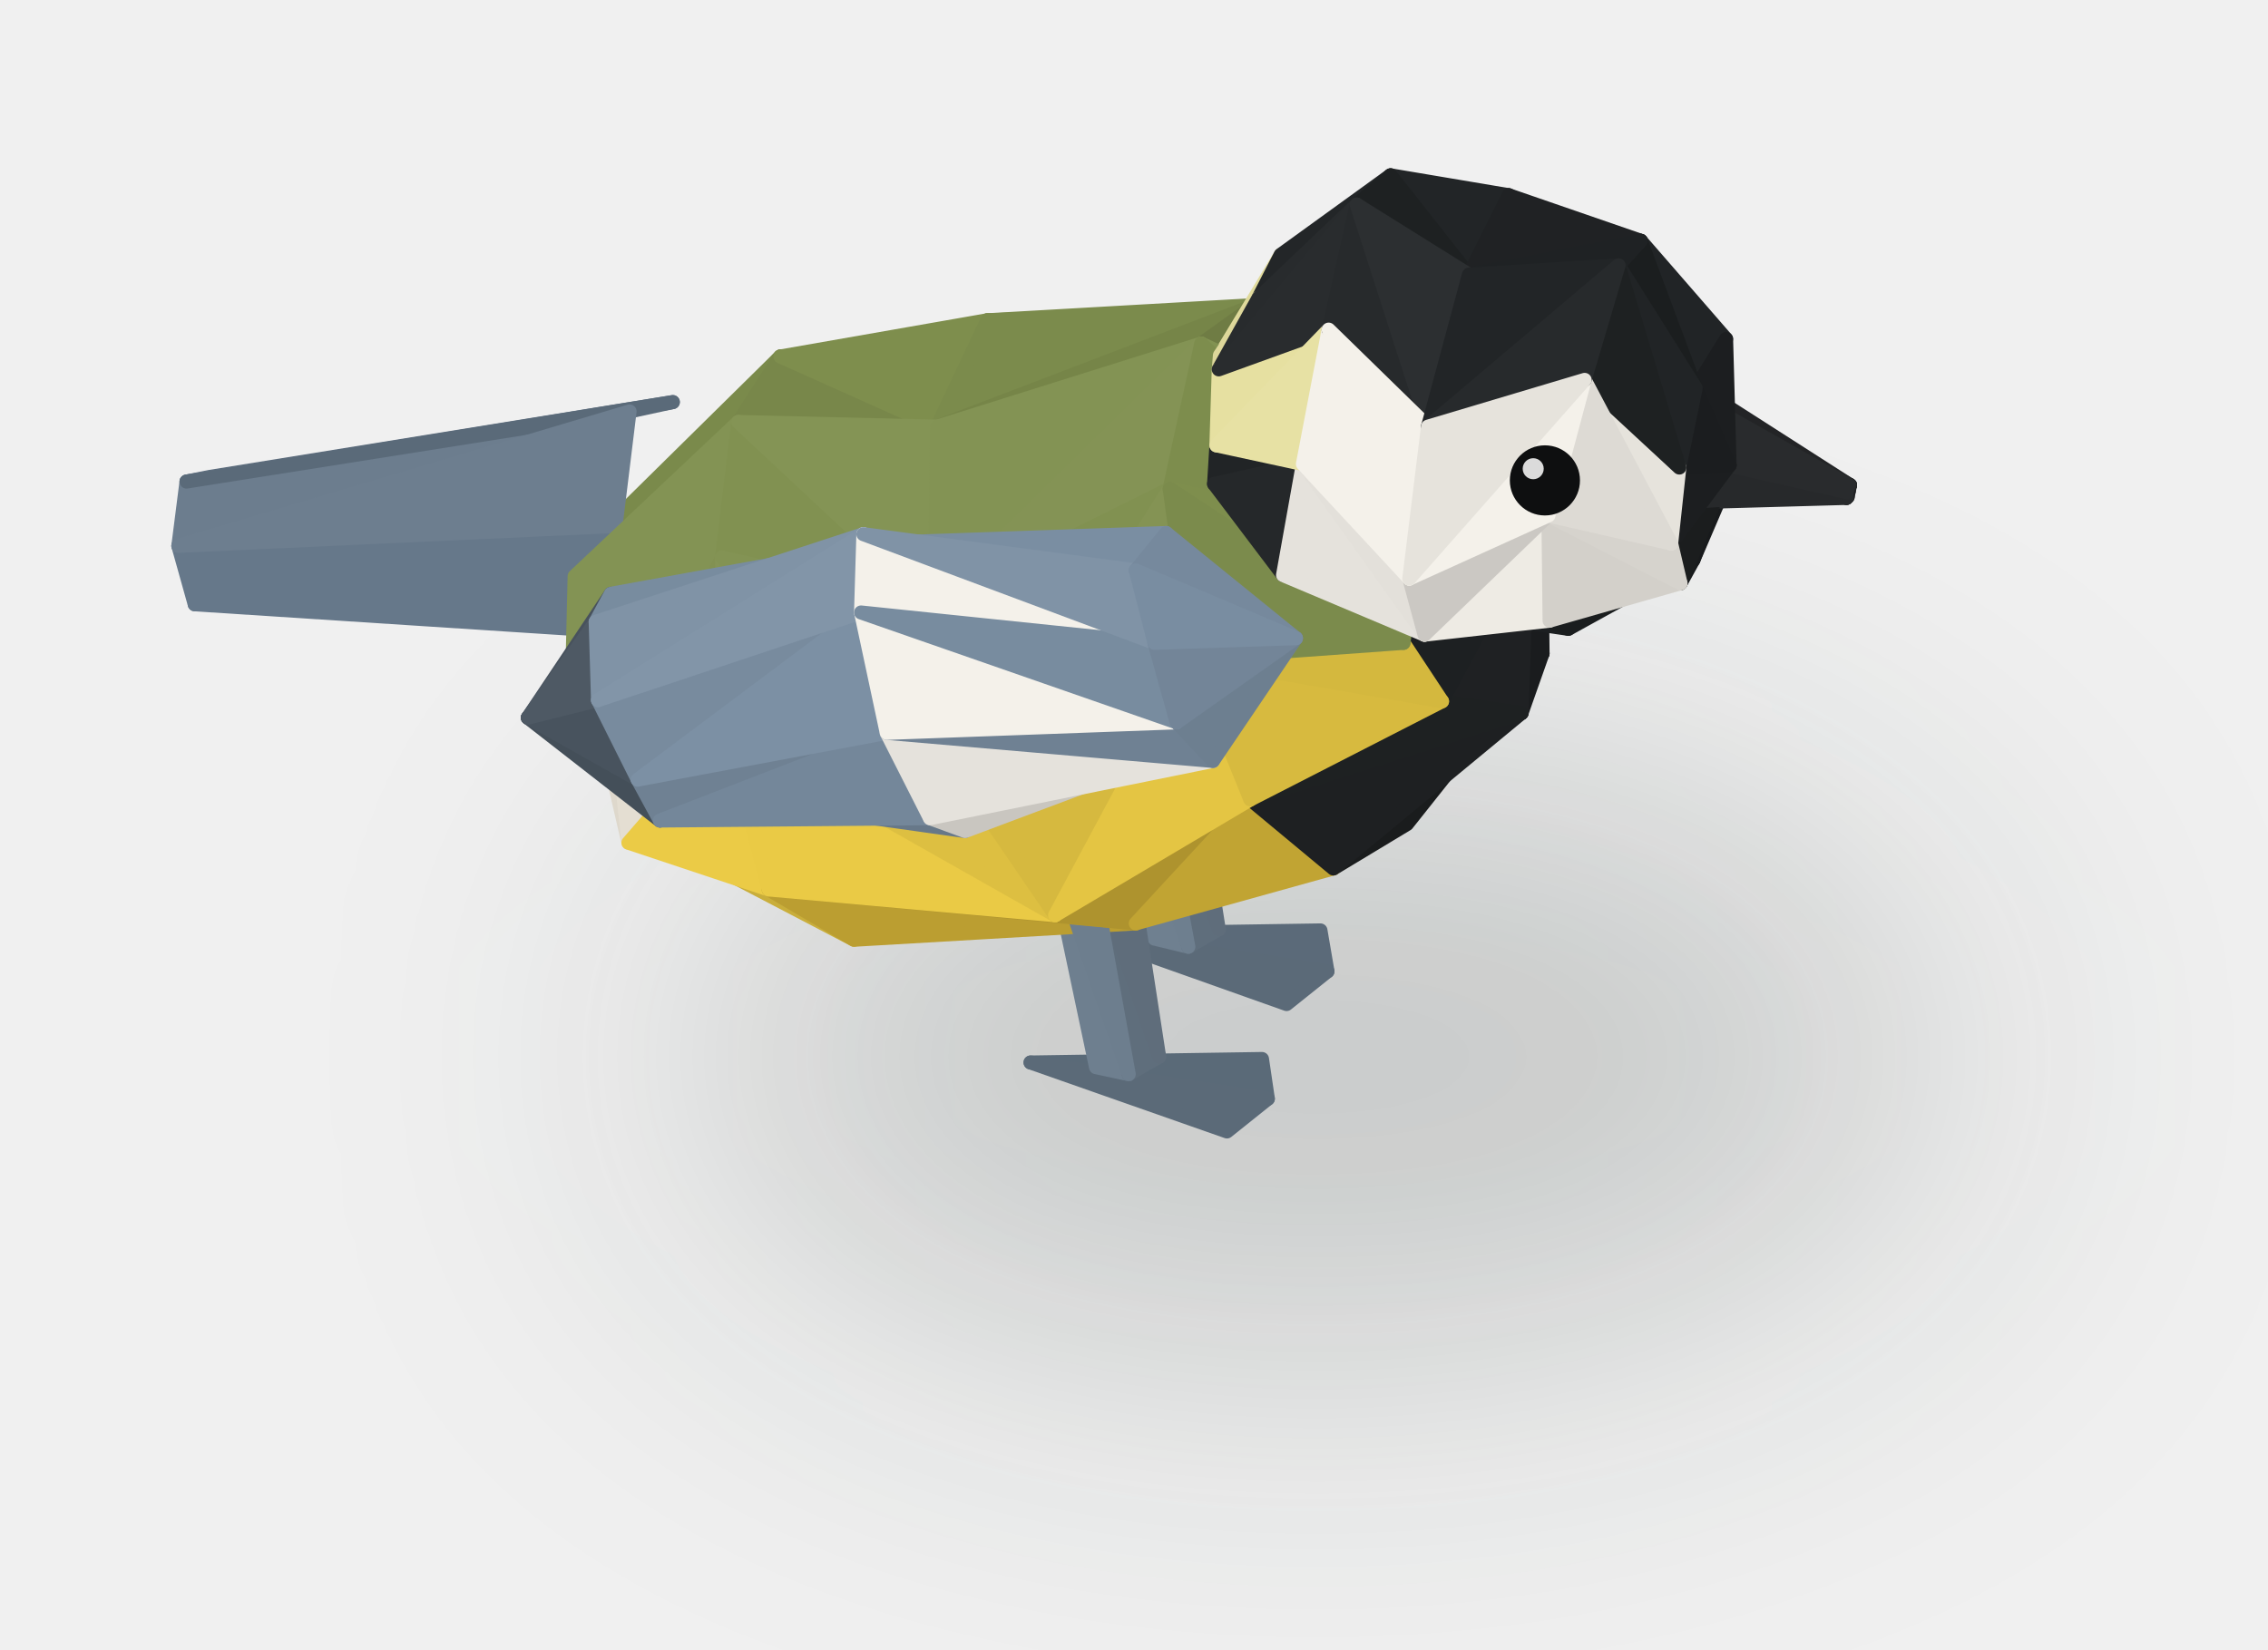
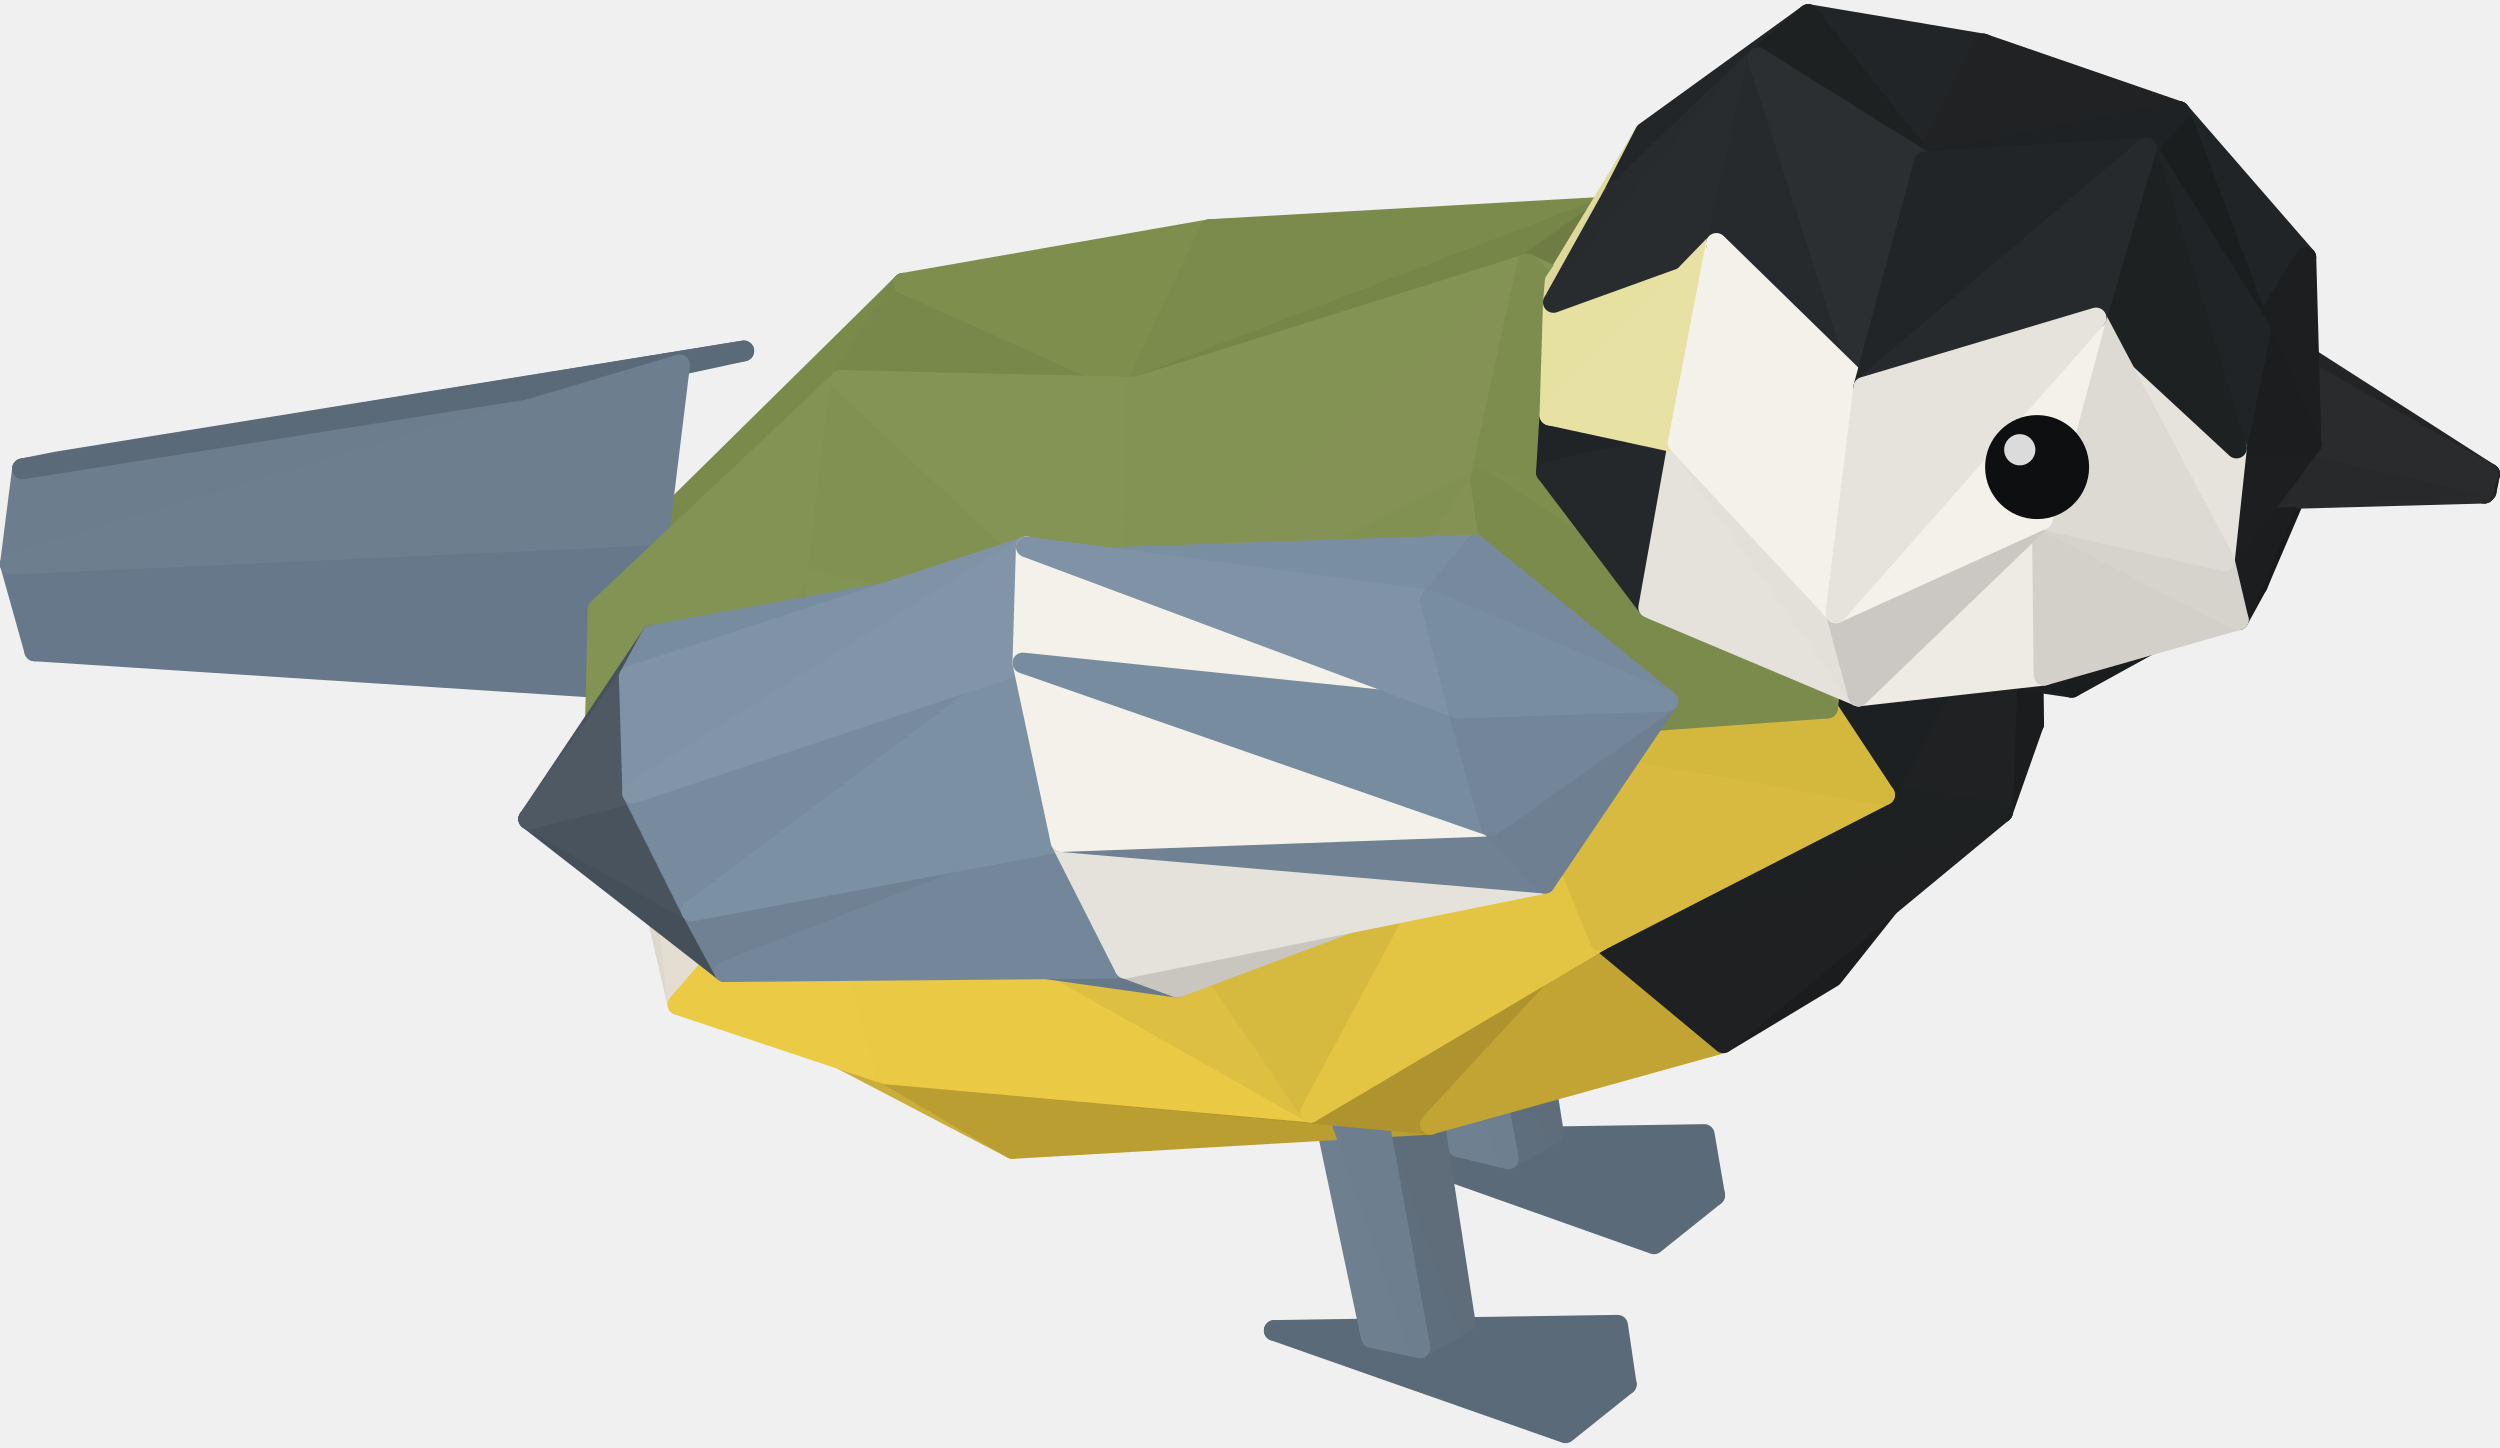
- <svg xmlns="http://www.w3.org/2000/svg" viewBox="-9.04 -8.66 19.35 14.11" width="77" height="56">
-   <defs>
-     <filter id="soft" x="-60%" y="-60%" width="220%" height="220%">
-       <feGaussianBlur stdDeviation="1.6" />
-     </filter>
-     <filter id="soft2" x="-60%" y="-60%" width="220%" height="220%">
-       <feGaussianBlur stdDeviation="0.7" />
-     </filter>
-   </defs>
-   <ellipse cx="2.20" cy="0.38" rx="5.51" ry="2.55" fill="#1E2A26" opacity="0.20" filter="url(#soft)" />
+ <svg xmlns="http://www.w3.org/2000/svg" viewBox="-7.600 -7.220 14.420 8.300" width="57" height="33">
  <path d="M0.25 -0.67 L2.23 -0.70 L2.29 -0.35 Z" fill="#5B6A79" stroke="#5B6A79" stroke-width="0.12" stroke-linejoin="round" />
  <path d="M0.25 -0.67 L2.29 -0.35 L1.94 -0.07 Z" fill="#5B6A78" stroke="#5B6A78" stroke-width="0.12" stroke-linejoin="round" />
  <path d="M-0.25 0.43 L1.73 0.40 L1.78 0.74 Z" fill="#5A6A78" stroke="#5A6A78" stroke-width="0.12" stroke-linejoin="round" />
  <path d="M-0.25 0.43 L1.78 0.74 L1.43 1.02 Z" fill="#5B6A78" stroke="#5B6A78" stroke-width="0.12" stroke-linejoin="round" />
  <path d="M0.41 -2.57 L1.10 -0.56 L0.81 -0.63 Z" fill="#6F8090" stroke="#6F8090" stroke-width="0.12" stroke-linejoin="round" />
  <path d="M0.74 -2.49 L1.36 -0.71 L1.10 -0.56 Z" fill="#5F6E7C" stroke="#5F6E7C" stroke-width="0.12" stroke-linejoin="round" />
  <path d="M0.74 -2.49 L1.05 -2.67 L1.36 -0.71 Z" fill="#5F6D7B" stroke="#5F6D7B" stroke-width="0.12" stroke-linejoin="round" />
  <path d="M0.41 -2.57 L0.74 -2.49 L1.10 -0.56 Z" fill="#6E7F8F" stroke="#6E7F8F" stroke-width="0.12" stroke-linejoin="round" />
  <path d="M-3.31 -5.22 L-7.47 -4.54 L-7.27 -4.58 Z" fill="#5B6B7C" stroke="#5B6B7C" stroke-width="0.12" stroke-linejoin="round" />
  <path d="M-4.00 -2.79 L-3.76 -2.11 L-3.69 -1.45 Z" fill="#DED8CC" stroke="#DED8CC" stroke-width="0.12" stroke-linejoin="round" />
  <path d="M-3.68 -5.14 L-7.54 -3.99 L-7.47 -4.54 Z" fill="#6C7D8E" stroke="#6C7D8E" stroke-width="0.12" stroke-linejoin="round" />
  <path d="M-2.39 -5.61 L-4.15 -3.73 L-3.81 -4.21 Z" fill="#7A8A4B" stroke="#7A8A4B" stroke-width="0.12" stroke-linejoin="round" />
  <path d="M-3.31 -5.22 L-3.68 -5.14 L-7.47 -4.54 Z" fill="#5A6A79" stroke="#5A6A79" stroke-width="0.12" stroke-linejoin="round" />
  <path d="M-3.80 -4.16 L-7.40 -3.49 L-7.54 -3.99 Z" fill="#66788A" stroke="#66788A" stroke-width="0.12" stroke-linejoin="round" />
  <path d="M-0.10 -1.47 L0.59 0.53 L0.31 0.47 Z" fill="#6E7F8F" stroke="#6E7F8F" stroke-width="0.12" stroke-linejoin="round" />
  <path d="M-2.49 -1.05 L-1.76 -0.62 L-3.31 -1.43 Z" fill="#C9AE3B" stroke="#C9AE3B" stroke-width="0.12" stroke-linejoin="round" />
  <path d="M0.24 -1.40 L0.85 0.38 L0.59 0.53 Z" fill="#5F6E7C" stroke="#5F6E7C" stroke-width="0.12" stroke-linejoin="round" />
  <path d="M-2.39 -5.61 L-2.75 -5.05 L-4.15 -3.73 Z" fill="#7A8A4B" stroke="#7A8A4B" stroke-width="0.12" stroke-linejoin="round" />
  <path d="M-3.80 -4.16 L-3.55 -3.24 L-7.40 -3.49 Z" fill="#66788A" stroke="#66788A" stroke-width="0.12" stroke-linejoin="round" />
  <path d="M2.34 -5.60 L-0.62 -5.92 L0.04 -5.94 Z" fill="#6E7C44" stroke="#6E7C44" stroke-width="0.12" stroke-linejoin="round" />
  <path d="M-3.68 -5.14 L-3.80 -4.16 L-7.54 -3.99 Z" fill="#6D7E8F" stroke="#6D7E8F" stroke-width="0.12" stroke-linejoin="round" />
  <path d="M0.24 -1.40 L0.55 -1.57 L0.85 0.38 Z" fill="#5F6D7B" stroke="#5F6D7B" stroke-width="0.12" stroke-linejoin="round" />
  <path d="M0.65 -0.76 L-1.76 -0.62 L-2.49 -1.05 Z" fill="#BB9E31" stroke="#BB9E31" stroke-width="0.12" stroke-linejoin="round" />
  <path d="M-0.10 -1.47 L0.24 -1.40 L0.59 0.53 Z" fill="#6D7E8E" stroke="#6D7E8E" stroke-width="0.12" stroke-linejoin="round" />
  <path d="M-2.75 -5.05 L-4.17 -2.89 L-4.15 -3.73 Z" fill="#839354" stroke="#839354" stroke-width="0.12" stroke-linejoin="round" />
  <path d="M-2.85 -2.42 L-3.69 -1.45 L-3.76 -2.11 Z" fill="#E4DED2" stroke="#E4DED2" stroke-width="0.12" stroke-linejoin="round" />
  <path d="M-2.89 -3.89 L-3.76 -2.11 L-4.17 -2.89 Z" fill="#829152" stroke="#829152" stroke-width="0.12" stroke-linejoin="round" />
  <path d="M-2.85 -2.42 L-2.49 -1.05 L-3.69 -1.45 Z" fill="#EBCB46" stroke="#EBCB46" stroke-width="0.12" stroke-linejoin="round" />
  <path d="M-1.05 -5.01 L-2.75 -5.05 L-2.39 -5.61 Z" fill="#78874A" stroke="#78874A" stroke-width="0.12" stroke-linejoin="round" />
  <path d="M-0.04 -0.83 L0.65 -0.76 L-2.49 -1.05 Z" fill="#B1952E" stroke="#B1952E" stroke-width="0.12" stroke-linejoin="round" />
  <path d="M-2.75 -5.05 L-2.89 -3.89 L-4.17 -2.89 Z" fill="#839354" stroke="#839354" stroke-width="0.12" stroke-linejoin="round" />
  <path d="M-0.62 -5.92 L-1.05 -5.01 L-2.39 -5.61 Z" fill="#7E8E4D" stroke="#7E8E4D" stroke-width="0.12" stroke-linejoin="round" />
  <path d="M4.13 -3.07 L2.97 -1.61 L2.34 -1.23 Z" fill="#1A1C1D" stroke="#1A1C1D" stroke-width="0.12" stroke-linejoin="round" />
  <path d="M-2.89 -3.89 L-2.85 -2.42 L-3.76 -2.11 Z" fill="#829152" stroke="#829152" stroke-width="0.12" stroke-linejoin="round" />
  <path d="M3.53 -5.27 L3.18 -5.29 L2.34 -5.60 Z" fill="#6B7942" stroke="#6B7942" stroke-width="0.12" stroke-linejoin="round" />
  <path d="M4.00 -4.01 L3.74 -4.69 L4.12 -3.90 Z" fill="#1A1C1E" stroke="#1A1C1E" stroke-width="0.12" stroke-linejoin="round" />
  <path d="M4.00 -4.01 L4.12 -3.90 L4.13 -3.07 Z" fill="#191B1D" stroke="#191B1D" stroke-width="0.12" stroke-linejoin="round" />
  <path d="M1.63 -1.82 L0.65 -0.76 L-0.04 -0.83 Z" fill="#AE932E" stroke="#AE932E" stroke-width="0.12" stroke-linejoin="round" />
  <path d="M1.63 -1.82 L2.34 -1.23 L0.65 -0.76 Z" fill="#C1A433" stroke="#C1A433" stroke-width="0.12" stroke-linejoin="round" />
  <path d="M-0.04 -0.83 L-2.49 -1.05 L-2.85 -2.42 Z" fill="#EACA45" stroke="#EACA45" stroke-width="0.12" stroke-linejoin="round" />
  <path d="M1.67 -6.05 L-1.05 -5.01 L-0.62 -5.92 Z" fill="#7B8B4C" stroke="#7B8B4C" stroke-width="0.12" stroke-linejoin="round" />
  <path d="M4.00 -4.01 L4.13 -3.07 L3.95 -2.56 Z" fill="#1A1C1E" stroke="#1A1C1E" stroke-width="0.12" stroke-linejoin="round" />
  <path d="M-4.55 -2.52 L-3.61 -1.99 L-3.42 -1.64 Z" fill="#444F59" stroke="#444F59" stroke-width="0.12" stroke-linejoin="round" />
  <path d="M-1.07 -3.48 L-2.89 -3.89 L-2.75 -5.05 Z" fill="#819151" stroke="#819151" stroke-width="0.12" stroke-linejoin="round" />
  <path d="M-0.73 -1.84 L-0.04 -0.83 L-2.85 -2.42 Z" fill="#DDBF41" stroke="#DDBF41" stroke-width="0.12" stroke-linejoin="round" />
  <path d="M1.67 -6.05 L1.21 -5.72 L-1.05 -5.01 Z" fill="#768548" stroke="#768548" stroke-width="0.12" stroke-linejoin="round" />
  <path d="M-1.05 -5.01 L-1.07 -3.48 L-2.75 -5.05 Z" fill="#849455" stroke="#849455" stroke-width="0.12" stroke-linejoin="round" />
  <path d="M-1.11 -1.66 L-0.81 -1.55 L-3.29 -1.90 Z" fill="#677889" stroke="#677889" stroke-width="0.12" stroke-linejoin="round" />
  <path d="M4.00 -4.01 L3.18 -5.29 L3.53 -5.27 Z" fill="#BEA438" stroke="#BEA438" stroke-width="0.12" stroke-linejoin="round" />
  <path d="M-0.73 -1.84 L-2.85 -2.42 L-2.89 -3.89 Z" fill="#859456" stroke="#859456" stroke-width="0.12" stroke-linejoin="round" />
  <path d="M-4.55 -2.52 L-3.95 -2.67 L-3.61 -1.99 Z" fill="#48535E" stroke="#48535E" stroke-width="0.12" stroke-linejoin="round" />
  <path d="M3.95 -2.56 L2.34 -1.23 L1.63 -1.82 Z" fill="#1E2022" stroke="#1E2022" stroke-width="0.12" stroke-linejoin="round" />
  <path d="M-4.55 -2.52 L-3.84 -3.58 L-3.97 -3.34 Z" fill="#48525D" stroke="#48525D" stroke-width="0.12" stroke-linejoin="round" />
  <path d="M4.00 -4.01 L3.95 -2.56 L3.27 -2.66 Z" fill="#1F2123" stroke="#1F2123" stroke-width="0.12" stroke-linejoin="round" />
  <path d="M3.18 -5.29 L3.07 -4.86 L1.67 -6.05 Z" fill="#778649" stroke="#778649" stroke-width="0.12" stroke-linejoin="round" />
  <path d="M-4.55 -2.52 L-3.97 -3.34 L-3.95 -2.67 Z" fill="#4E5964" stroke="#4E5964" stroke-width="0.12" stroke-linejoin="round" />
  <path d="M3.07 -4.86 L1.21 -5.72 L1.67 -6.05 Z" fill="#6F7C44" stroke="#6F7C44" stroke-width="0.12" stroke-linejoin="round" />
  <path d="M3.27 -2.66 L3.95 -2.56 L1.63 -1.82 Z" fill="#1E2122" stroke="#1E2122" stroke-width="0.12" stroke-linejoin="round" />
  <path d="M3.40 -3.42 L2.13 -3.62 L1.91 -3.74 Z" fill="#1D2021" stroke="#1D2021" stroke-width="0.12" stroke-linejoin="round" />
  <path d="M-1.48 -2.39 L-3.42 -1.64 L-3.61 -1.99 Z" fill="#6F8193" stroke="#6F8193" stroke-width="0.12" stroke-linejoin="round" />
  <path d="M-1.07 -3.48 L-0.73 -1.84 L-2.89 -3.89 Z" fill="#839354" stroke="#839354" stroke-width="0.12" stroke-linejoin="round" />
  <path d="M5.02 -6.07 L3.84 -6.99 L4.05 -6.88 Z" fill="#1C1E20" stroke="#1C1E20" stroke-width="0.12" stroke-linejoin="round" />
  <path d="M4.00 -4.01 L3.27 -2.66 L2.94 -3.16 Z" fill="#1D2022" stroke="#1D2022" stroke-width="0.12" stroke-linejoin="round" />
  <path d="M4.00 -4.01 L3.07 -4.86 L3.18 -5.29 Z" fill="#697640" stroke="#697640" stroke-width="0.12" stroke-linejoin="round" />
  <path d="M-1.42 -4.02 L-3.97 -3.34 L-3.84 -3.58 Z" fill="#788C9F" stroke="#788C9F" stroke-width="0.12" stroke-linejoin="round" />
  <path d="M1.14 -3.03 L-0.04 -0.83 L-0.73 -1.84 Z" fill="#D6B93F" stroke="#D6B93F" stroke-width="0.12" stroke-linejoin="round" />
  <path d="M1.21 -5.72 L-1.07 -3.48 L-1.05 -5.01 Z" fill="#839354" stroke="#839354" stroke-width="0.12" stroke-linejoin="round" />
  <path d="M-1.48 -2.39 L-1.11 -1.66 L-3.42 -1.64 Z" fill="#74879A" stroke="#74879A" stroke-width="0.12" stroke-linejoin="round" />
  <path d="M1.14 -3.03 L1.63 -1.82 L-0.04 -0.83 Z" fill="#E4C543" stroke="#E4C543" stroke-width="0.12" stroke-linejoin="round" />
  <path d="M1.43 -2.39 L-0.81 -1.55 L-1.11 -1.66 Z" fill="#C9C6C0" stroke="#C9C6C0" stroke-width="0.12" stroke-linejoin="round" />
  <path d="M4.19 -3.35 L4.35 -3.28 L3.40 -3.42 Z" fill="#1C1F21" stroke="#1C1F21" stroke-width="0.12" stroke-linejoin="round" />
  <path d="M5.73 -4.68 L5.66 -4.43 L5.42 -3.87 Z" fill="#191B1D" stroke="#191B1D" stroke-width="0.12" stroke-linejoin="round" />
  <path d="M1.37 -5.62 L1.34 -4.85 L1.32 -4.52 Z" fill="#212426" stroke="#212426" stroke-width="0.12" stroke-linejoin="round" />
  <path d="M-1.70 -3.42 L-3.61 -1.99 L-3.95 -2.67 Z" fill="#788B9E" stroke="#788B9E" stroke-width="0.12" stroke-linejoin="round" />
  <path d="M-1.68 -4.09 L-3.95 -2.67 L-3.97 -3.34 Z" fill="#8093A6" stroke="#8093A6" stroke-width="0.12" stroke-linejoin="round" />
  <path d="M4.00 -4.01 L2.94 -3.16 L3.05 -4.00 Z" fill="#1D1F21" stroke="#1D1F21" stroke-width="0.12" stroke-linejoin="round" />
  <path d="M3.27 -2.66 L1.63 -1.82 L1.14 -3.03 Z" fill="#D7BA3F" stroke="#D7BA3F" stroke-width="0.12" stroke-linejoin="round" />
  <path d="M1.21 -5.72 L0.94 -4.48 L-1.07 -3.48 Z" fill="#849355" stroke="#849355" stroke-width="0.12" stroke-linejoin="round" />
  <path d="M1.37 -5.62 L1.89 -6.48 L1.70 -6.11 Z" fill="#E0DA9C" stroke="#E0DA9C" stroke-width="0.12" stroke-linejoin="round" />
  <path d="M4.00 -4.01 L3.05 -4.00 L3.07 -4.86 Z" fill="#C5AA3A" stroke="#C5AA3A" stroke-width="0.12" stroke-linejoin="round" />
  <path d="M2.83 -7.16 L1.70 -6.11 L1.89 -6.48 Z" fill="#232628" stroke="#232628" stroke-width="0.12" stroke-linejoin="round" />
  <path d="M2.94 -3.16 L3.27 -2.66 L1.14 -3.03 Z" fill="#D4B83E" stroke="#D4B83E" stroke-width="0.12" stroke-linejoin="round" />
  <path d="M5.42 -3.87 L4.35 -3.28 L4.19 -3.35 Z" fill="#1A1D1E" stroke="#1A1D1E" stroke-width="0.12" stroke-linejoin="round" />
  <path d="M0.94 -4.48 L-0.73 -1.84 L-1.07 -3.48 Z" fill="#819151" stroke="#819151" stroke-width="0.12" stroke-linejoin="round" />
  <path d="M3.07 -4.86 L3.05 -4.00 L1.21 -5.72 Z" fill="#829252" stroke="#829252" stroke-width="0.12" stroke-linejoin="round" />
  <path d="M5.73 -4.68 L5.42 -3.87 L5.31 -3.67 Z" fill="#181A1C" stroke="#181A1C" stroke-width="0.12" stroke-linejoin="round" />
  <path d="M3.05 -4.00 L0.94 -4.48 L1.21 -5.72 Z" fill="#7D8D4D" stroke="#7D8D4D" stroke-width="0.12" stroke-linejoin="round" />
  <path d="M-1.70 -3.42 L-1.48 -2.39 L-3.61 -1.99 Z" fill="#7C90A4" stroke="#7C90A4" stroke-width="0.12" stroke-linejoin="round" />
  <path d="M1.37 -5.62 L1.70 -6.11 L1.36 -5.50 Z" fill="#DDD79A" stroke="#DDD79A" stroke-width="0.12" stroke-linejoin="round" />
  <path d="M0.94 -4.48 L1.14 -3.03 L-0.73 -1.84 Z" fill="#849354" stroke="#849354" stroke-width="0.12" stroke-linejoin="round" />
  <path d="M1.31 -2.15 L-1.11 -1.66 L-1.48 -2.39 Z" fill="#E5E2DC" stroke="#E5E2DC" stroke-width="0.12" stroke-linejoin="round" />
  <path d="M3.05 -4.00 L2.94 -3.16 L0.94 -4.48 Z" fill="#7E8E4D" stroke="#7E8E4D" stroke-width="0.12" stroke-linejoin="round" />
  <path d="M2.94 -3.16 L1.14 -3.03 L0.94 -4.48 Z" fill="#7B8B4C" stroke="#7B8B4C" stroke-width="0.12" stroke-linejoin="round" />
  <path d="M-1.68 -4.09 L-1.70 -3.42 L-3.95 -2.67 Z" fill="#8295A8" stroke="#8295A8" stroke-width="0.12" stroke-linejoin="round" />
  <path d="M2.08 -4.69 L1.32 -4.52 L1.34 -4.85 Z" fill="#212426" stroke="#212426" stroke-width="0.12" stroke-linejoin="round" />
  <path d="M5.51 -5.21 L5.59 -5.26 L6.76 -4.51 Z" fill="#232426" stroke="#232426" stroke-width="0.12" stroke-linejoin="round" />
  <path d="M2.08 -4.69 L1.91 -3.74 L1.32 -4.52 Z" fill="#25282A" stroke="#25282A" stroke-width="0.12" stroke-linejoin="round" />
  <path d="M6.74 -4.46 L6.75 -4.46 L6.74 -4.41 Z" fill="#1F2022" stroke="#1F2022" stroke-width="0.12" stroke-linejoin="round" />
  <path d="M6.74 -4.46 L6.76 -4.51 L6.75 -4.46 Z" fill="#1E2021" stroke="#1E2021" stroke-width="0.12" stroke-linejoin="round" />
  <path d="M6.74 -4.46 L6.74 -4.41 L6.73 -4.40 Z" fill="#1F2022" stroke="#1F2022" stroke-width="0.12" stroke-linejoin="round" />
  <path d="M6.74 -4.46 L6.75 -4.51 L6.76 -4.51 Z" fill="#1E1F21" stroke="#1E1F21" stroke-width="0.12" stroke-linejoin="round" />
  <path d="M6.74 -4.46 L6.73 -4.40 L6.73 -4.45 Z" fill="#1E2021" stroke="#1E2021" stroke-width="0.12" stroke-linejoin="round" />
  <path d="M6.74 -4.46 L6.73 -4.45 L6.75 -4.51 Z" fill="#1E1F21" stroke="#1E1F21" stroke-width="0.12" stroke-linejoin="round" />
  <path d="M5.29 -4.36 L6.73 -4.45 L6.73 -4.40 Z" fill="#282A2C" stroke="#282A2C" stroke-width="0.12" stroke-linejoin="round" />
  <path d="M5.51 -5.21 L6.76 -4.51 L6.75 -4.51 Z" fill="#232526" stroke="#232526" stroke-width="0.12" stroke-linejoin="round" />
  <path d="M5.73 -4.68 L5.31 -3.67 L5.23 -4.01 Z" fill="#1B1D1E" stroke="#1B1D1E" stroke-width="0.12" stroke-linejoin="round" />
  <path d="M3.12 -3.23 L1.91 -3.74 L2.08 -4.69 Z" fill="#E5E2DC" stroke="#E5E2DC" stroke-width="0.12" stroke-linejoin="round" />
  <path d="M3.84 -6.99 L3.50 -6.31 L2.83 -7.16 Z" fill="#222527" stroke="#222527" stroke-width="0.12" stroke-linejoin="round" />
  <path d="M5.70 -5.76 L5.44 -5.34 L4.97 -6.60 Z" fill="#212426" stroke="#212426" stroke-width="0.12" stroke-linejoin="round" />
  <path d="M5.29 -4.36 L5.36 -4.76 L6.73 -4.45 Z" fill="#27292B" stroke="#27292B" stroke-width="0.12" stroke-linejoin="round" />
  <path d="M5.36 -4.76 L6.75 -4.51 L6.73 -4.45 Z" fill="#292B2D" stroke="#292B2D" stroke-width="0.12" stroke-linejoin="round" />
  <path d="M2.54 -6.91 L1.36 -5.50 L1.70 -6.11 Z" fill="#282B2D" stroke="#282B2D" stroke-width="0.12" stroke-linejoin="round" />
  <path d="M5.36 -4.76 L5.51 -5.21 L6.75 -4.51 Z" fill="#292B2D" stroke="#292B2D" stroke-width="0.12" stroke-linejoin="round" />
  <path d="M1.00 -2.48 L1.31 -2.15 L-1.48 -2.39 Z" fill="#6F8193" stroke="#6F8193" stroke-width="0.12" stroke-linejoin="round" />
  <path d="M5.73 -4.68 L5.44 -5.34 L5.70 -5.76 Z" fill="#1C1E20" stroke="#1C1E20" stroke-width="0.12" stroke-linejoin="round" />
  <path d="M3.50 -6.31 L2.54 -6.91 L2.83 -7.16 Z" fill="#1E2122" stroke="#1E2122" stroke-width="0.12" stroke-linejoin="round" />
  <path d="M4.97 -6.60 L3.50 -6.31 L3.84 -6.99 Z" fill="#202224" stroke="#202224" stroke-width="0.12" stroke-linejoin="round" />
  <path d="M2.30 -5.84 L1.34 -4.85 L1.36 -5.50 Z" fill="#E6E0A1" stroke="#E6E0A1" stroke-width="0.12" stroke-linejoin="round" />
  <path d="M1.00 -2.48 L-1.48 -2.39 L-1.70 -3.42 Z" fill="#F4F1EA" stroke="#F4F1EA" stroke-width="0.12" stroke-linejoin="round" />
  <path d="M4.18 -4.25 L4.19 -3.35 L3.12 -3.23 Z" fill="#EEEBE4" stroke="#EEEBE4" stroke-width="0.12" stroke-linejoin="round" />
  <path d="M5.44 -5.34 L4.78 -6.39 L4.97 -6.60 Z" fill="#1B1E1F" stroke="#1B1E1F" stroke-width="0.12" stroke-linejoin="round" />
  <path d="M0.91 -4.10 L0.65 -3.78 L-1.42 -4.02 Z" fill="#7A8EA2" stroke="#7A8EA2" stroke-width="0.12" stroke-linejoin="round" />
  <path d="M2.99 -3.71 L3.12 -3.23 L2.08 -4.69 Z" fill="#E3E0DA" stroke="#E3E0DA" stroke-width="0.12" stroke-linejoin="round" />
  <path d="M5.73 -4.68 L5.23 -4.01 L5.30 -4.66 Z" fill="#1C1E20" stroke="#1C1E20" stroke-width="0.12" stroke-linejoin="round" />
  <path d="M2.02 -3.20 L1.31 -2.15 L1.00 -2.48 Z" fill="#6D7F90" stroke="#6D7F90" stroke-width="0.12" stroke-linejoin="round" />
  <path d="M5.31 -3.67 L4.19 -3.35 L4.18 -4.25 Z" fill="#D3D0CA" stroke="#D3D0CA" stroke-width="0.12" stroke-linejoin="round" />
  <path d="M5.73 -4.68 L5.30 -4.66 L5.44 -5.34 Z" fill="#1B1D1F" stroke="#1B1D1F" stroke-width="0.12" stroke-linejoin="round" />
  <path d="M4.97 -6.60 L4.78 -6.39 L3.50 -6.31 Z" fill="#1F2224" stroke="#1F2224" stroke-width="0.12" stroke-linejoin="round" />
  <path d="M0.81 -3.16 L-1.70 -3.42 L-1.68 -4.09 Z" fill="#F4F1EA" stroke="#F4F1EA" stroke-width="0.12" stroke-linejoin="round" />
  <path d="M2.54 -6.91 L2.30 -5.84 L1.36 -5.50 Z" fill="#292C2E" stroke="#292C2E" stroke-width="0.12" stroke-linejoin="round" />
  <path d="M5.23 -4.01 L5.31 -3.67 L4.18 -4.25 Z" fill="#D6D3CD" stroke="#D6D3CD" stroke-width="0.12" stroke-linejoin="round" />
  <path d="M2.30 -5.84 L2.08 -4.69 L1.34 -4.85 Z" fill="#E7E1A4" stroke="#E7E1A4" stroke-width="0.12" stroke-linejoin="round" />
  <path d="M4.18 -4.25 L3.12 -3.23 L2.99 -3.71 Z" fill="#CBC8C3" stroke="#CBC8C3" stroke-width="0.12" stroke-linejoin="round" />
  <path d="M0.81 -3.16 L1.00 -2.48 L-1.70 -3.42 Z" fill="#788C9F" stroke="#788C9F" stroke-width="0.12" stroke-linejoin="round" />
  <path d="M0.65 -3.78 L0.81 -3.16 L-1.68 -4.09 Z" fill="#8093A6" stroke="#8093A6" stroke-width="0.12" stroke-linejoin="round" />
  <path d="M2.02 -3.20 L1.00 -2.48 L0.81 -3.16 Z" fill="#738598" stroke="#738598" stroke-width="0.12" stroke-linejoin="round" />
  <path d="M5.44 -5.34 L5.30 -4.66 L4.78 -6.39 Z" fill="#212426" stroke="#212426" stroke-width="0.12" stroke-linejoin="round" />
  <path d="M2.02 -3.20 L0.65 -3.78 L0.91 -4.10 Z" fill="#76899D" stroke="#76899D" stroke-width="0.12" stroke-linejoin="round" />
  <path d="M2.99 -3.71 L2.08 -4.69 L2.30 -5.84 Z" fill="#F4F1EA" stroke="#F4F1EA" stroke-width="0.12" stroke-linejoin="round" />
  <path d="M2.02 -3.20 L0.81 -3.16 L0.65 -3.78 Z" fill="#798DA1" stroke="#798DA1" stroke-width="0.12" stroke-linejoin="round" />
  <path d="M5.30 -4.66 L5.23 -4.01 L4.49 -5.41 Z" fill="#E6E3DC" stroke="#E6E3DC" stroke-width="0.12" stroke-linejoin="round" />
  <path d="M3.15 -5.01 L2.30 -5.84 L2.54 -6.91 Z" fill="#272A2C" stroke="#272A2C" stroke-width="0.12" stroke-linejoin="round" />
  <path d="M5.30 -4.66 L4.49 -5.41 L4.78 -6.39 Z" fill="#1E2122" stroke="#1E2122" stroke-width="0.12" stroke-linejoin="round" />
  <path d="M3.50 -6.31 L3.15 -5.01 L2.54 -6.91 Z" fill="#2C2F31" stroke="#2C2F31" stroke-width="0.12" stroke-linejoin="round" />
  <path d="M5.23 -4.01 L4.18 -4.25 L4.49 -5.41 Z" fill="#DDDAD4" stroke="#DDDAD4" stroke-width="0.12" stroke-linejoin="round" />
  <path d="M3.15 -5.01 L2.99 -3.71 L2.30 -5.84 Z" fill="#F4F1EA" stroke="#F4F1EA" stroke-width="0.12" stroke-linejoin="round" />
  <path d="M4.78 -6.39 L3.15 -5.01 L3.50 -6.31 Z" fill="#222527" stroke="#222527" stroke-width="0.12" stroke-linejoin="round" />
  <path d="M4.49 -5.41 L4.18 -4.25 L2.99 -3.71 Z" fill="#F4F1EA" stroke="#F4F1EA" stroke-width="0.12" stroke-linejoin="round" />
  <path d="M4.78 -6.39 L4.49 -5.41 L3.15 -5.01 Z" fill="#272A2C" stroke="#272A2C" stroke-width="0.12" stroke-linejoin="round" />
  <path d="M4.49 -5.41 L2.99 -3.71 L3.15 -5.01 Z" fill="#E6E3DC" stroke="#E6E3DC" stroke-width="0.12" stroke-linejoin="round" />
  <circle cx="4.15" cy="-4.55" r="0.30" fill="#0E0F10" />
  <circle cx="4.05" cy="-4.65" r="0.09" fill="#FFFFFF" opacity="0.85" />
</svg>
